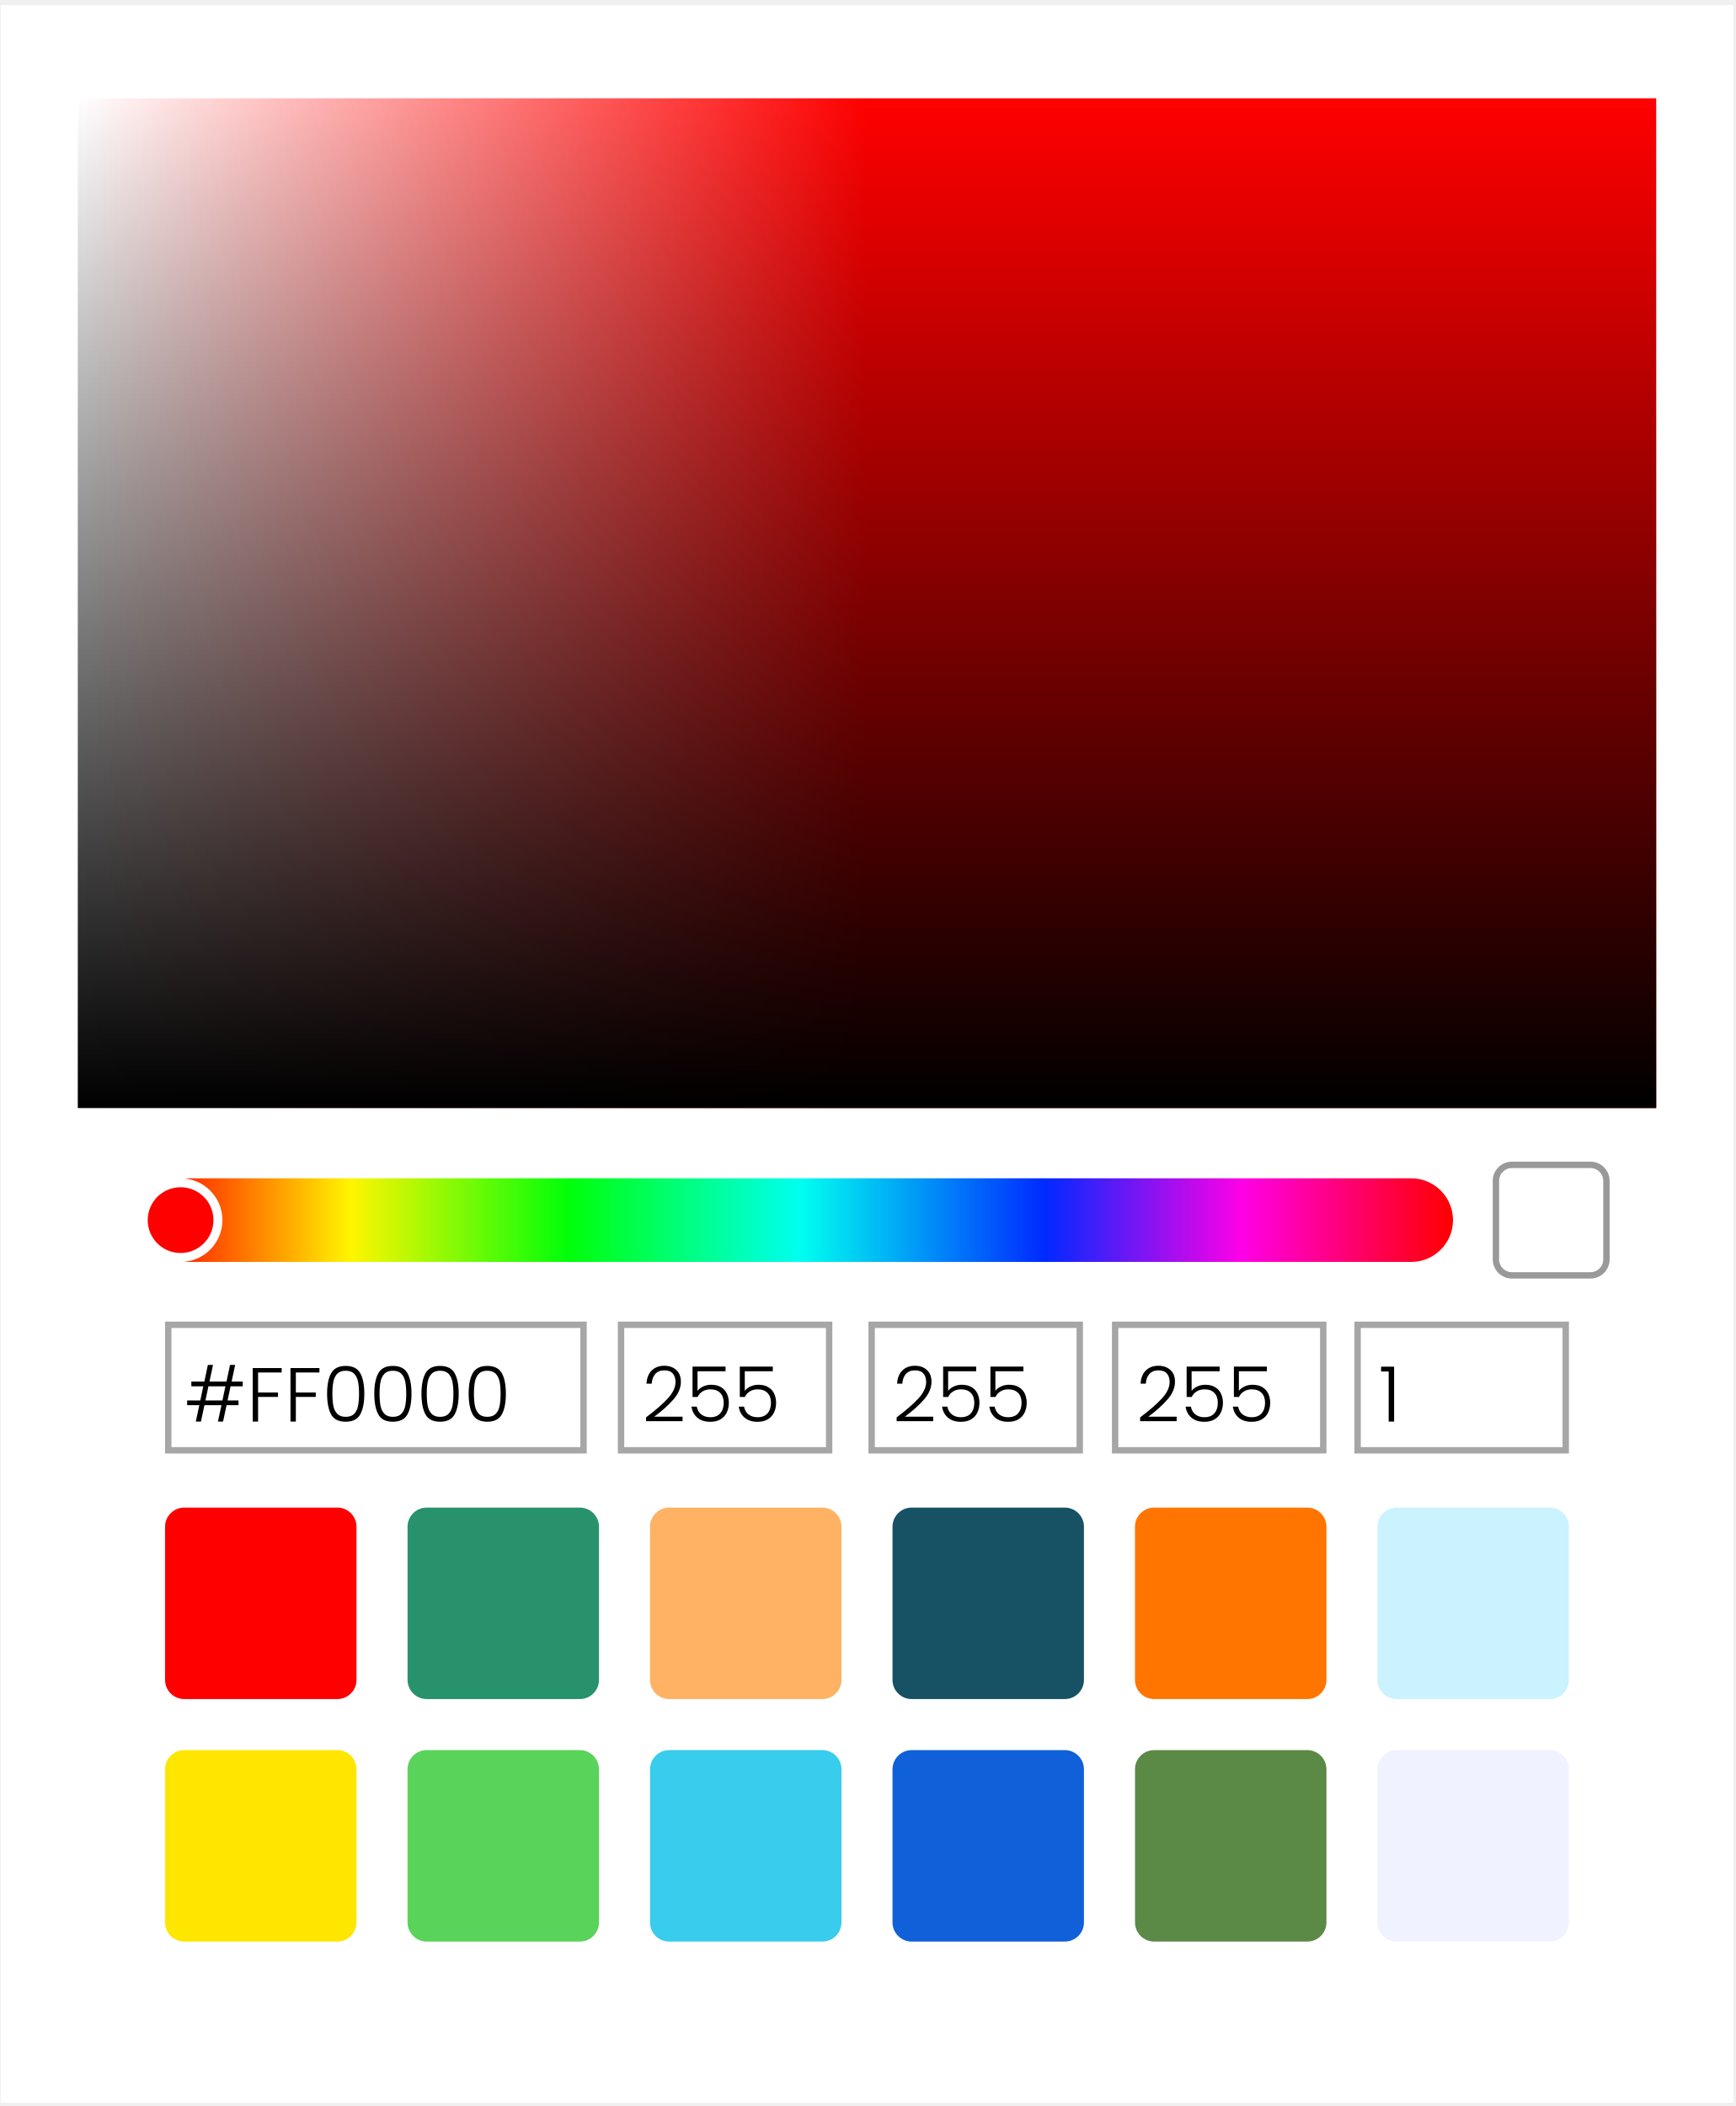
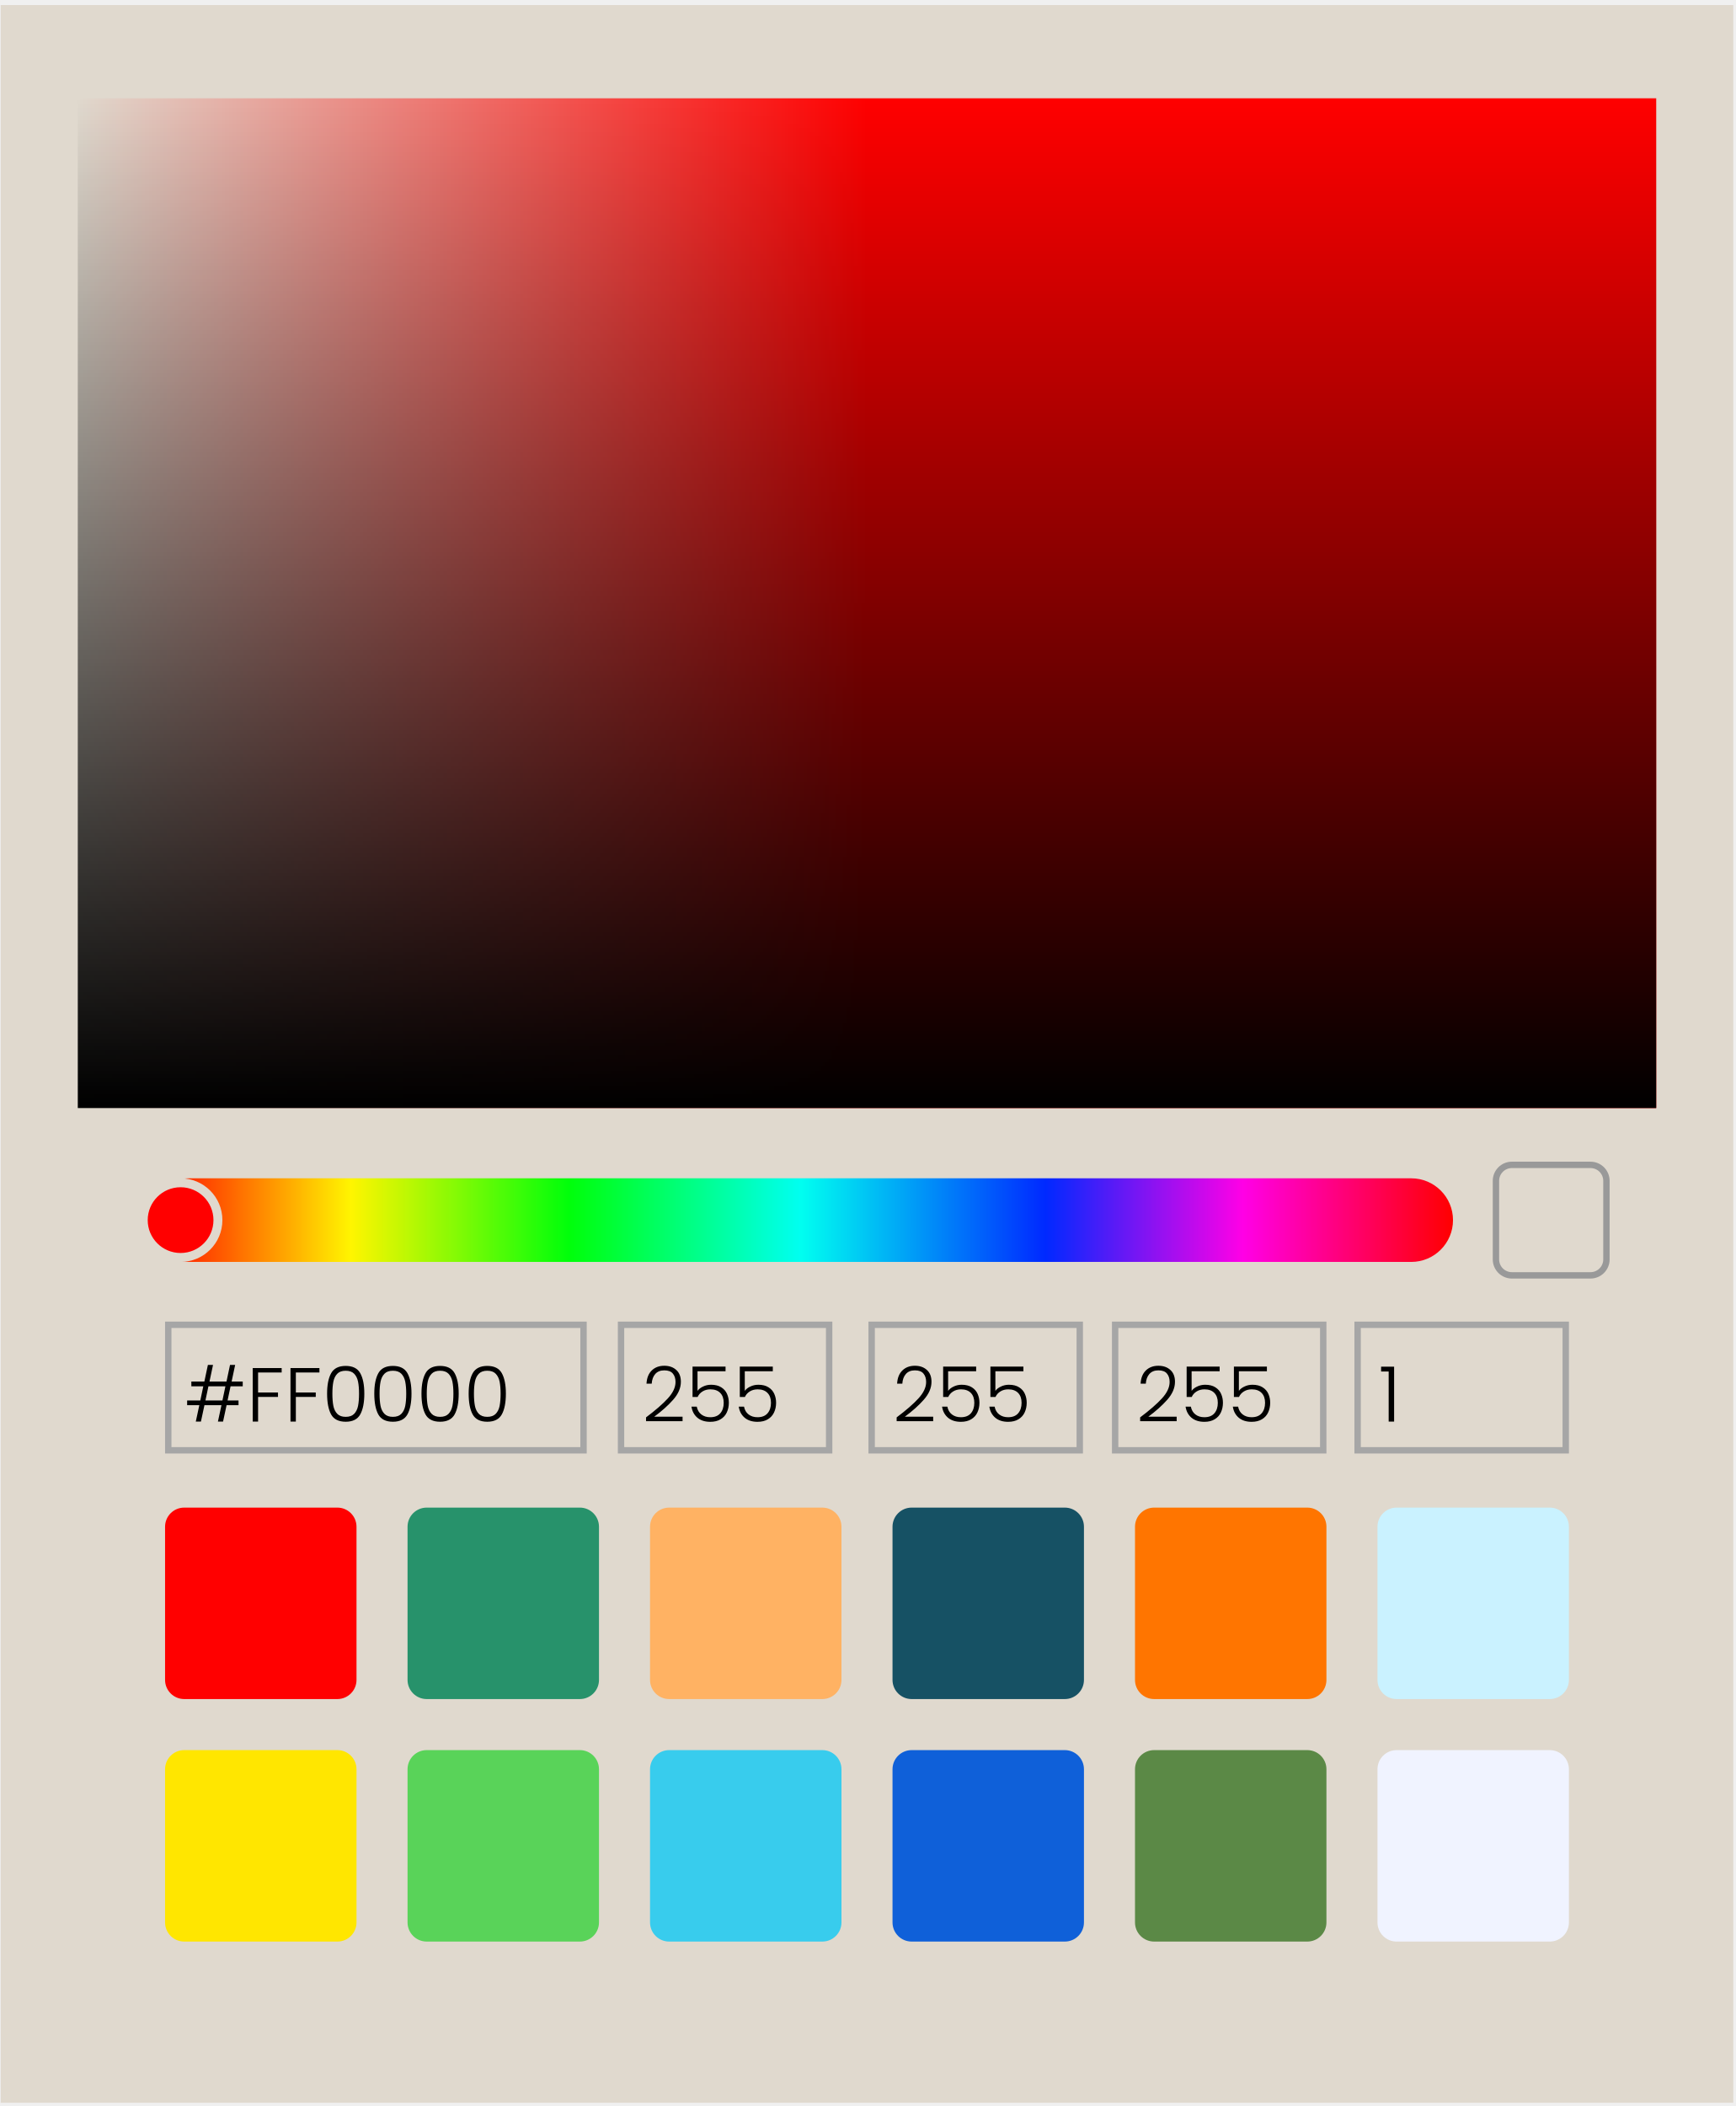
<svg xmlns="http://www.w3.org/2000/svg" width="272" height="330" viewBox="0 0 272 330" fill="none">
-   <rect x="0.113" y="0.791" width="271.511" height="328.697" fill="white" />
-   <rect x="12.19" y="67.453" width="247.358" height="247.424" fill="white" />
+   <rect x="0.113" y="0.791" width="271.511" height="328.697" fill="#E0D9CE" />
+   <rect x="12.19" y="67.453" width="247.358" height="247.424" fill="#E0D9CE" />
  <rect x="12.19" y="15.402" width="247.358" height="158.225" fill="url(#paint0_linear_788_534)" />
  <rect x="12.19" y="15.402" width="247.358" height="158.225" fill="url(#paint1_linear_788_534)" />
  <rect x="25.868" y="236.234" width="30" height="30" rx="3" fill="#FF0000" />
  <rect x="63.868" y="236.234" width="30" height="30" rx="3" fill="#27926B" />
  <rect x="139.868" y="236.234" width="30" height="30" rx="3" fill="#165164" />
  <rect x="101.868" y="236.234" width="30" height="30" rx="3" fill="#FFB263" />
  <rect x="215.868" y="236.234" width="30" height="30" rx="3" fill="#CAF2FF" />
  <rect x="177.868" y="236.234" width="30" height="30" rx="3" fill="#FF7500" />
  <rect x="25.868" y="274.234" width="30" height="30" rx="3" fill="#FFE600" />
  <rect x="63.868" y="274.234" width="30" height="30" rx="3" fill="#59D359" />
  <rect x="139.868" y="274.234" width="30" height="30" rx="3" fill="#0F60D9" />
  <rect x="101.868" y="274.234" width="30" height="30" rx="3" fill="#38CCED" />
  <rect x="215.868" y="274.234" width="30" height="30" rx="3" fill="#F0F3FF" />
  <rect x="177.868" y="274.234" width="30" height="30" rx="3" fill="#5B8946" />
  <rect x="23.006" y="184.635" width="204.697" height="13.104" rx="6.552" fill="url(#paint2_linear_788_534)" />
-   <circle cx="6.552" cy="6.552" r="5.852" transform="matrix(-1 0 0 1 34.8525 184.635)" fill="#FF0000" stroke="white" stroke-width="1.4" />
+   <circle cx="6.552" cy="6.552" r="5.852" transform="matrix(-1 0 0 1 34.8525 184.635)" fill="#FF0000" stroke="#E0D9CE" stroke-width="1.4" />
  <rect x="26.368" y="207.588" width="65.077" height="19.668" stroke="#A6A6A6" />
  <path d="M36.131 217.224L35.663 219.444H37.379V220.188H35.507L34.955 222.756H34.151L34.703 220.188H32.039L31.487 222.756H30.683L31.235 220.188H29.327V219.444H31.391L31.859 217.224H29.987V216.48H32.027L32.579 213.876H33.383L32.831 216.48H35.495L36.047 213.876H36.851L36.299 216.48H38.039V217.224H36.131ZM35.327 217.224H32.663L32.195 219.444H34.859L35.327 217.224ZM44.141 214.368V215.064H40.445V218.196H43.565V218.892H40.445V222.756H39.605V214.368H44.141ZM50.059 214.368V215.064H46.363V218.196H49.483V218.892H46.363V222.756H45.523V214.368H50.059ZM51.261 218.376C51.261 217 51.473 215.932 51.897 215.172C52.321 214.412 53.081 214.032 54.177 214.032C55.273 214.032 56.033 214.412 56.457 215.172C56.881 215.932 57.093 217 57.093 218.376C57.093 219.776 56.881 220.86 56.457 221.628C56.033 222.396 55.273 222.78 54.177 222.78C53.073 222.78 52.309 222.396 51.885 221.628C51.469 220.86 51.261 219.776 51.261 218.376ZM56.265 218.376C56.265 217.632 56.213 217.004 56.109 216.492C56.005 215.98 55.801 215.568 55.497 215.256C55.193 214.944 54.753 214.788 54.177 214.788C53.601 214.788 53.161 214.944 52.857 215.256C52.553 215.568 52.349 215.98 52.245 216.492C52.141 217.004 52.089 217.632 52.089 218.376C52.089 219.144 52.141 219.788 52.245 220.308C52.349 220.82 52.553 221.232 52.857 221.544C53.161 221.856 53.601 222.012 54.177 222.012C54.753 222.012 55.193 221.856 55.497 221.544C55.801 221.232 56.005 220.82 56.109 220.308C56.213 219.788 56.265 219.144 56.265 218.376ZM58.656 218.376C58.656 217 58.867 215.932 59.291 215.172C59.715 214.412 60.475 214.032 61.572 214.032C62.667 214.032 63.428 214.412 63.852 215.172C64.275 215.932 64.487 217 64.487 218.376C64.487 219.776 64.275 220.86 63.852 221.628C63.428 222.396 62.667 222.78 61.572 222.78C60.468 222.78 59.703 222.396 59.279 221.628C58.864 220.86 58.656 219.776 58.656 218.376ZM63.66 218.376C63.66 217.632 63.608 217.004 63.504 216.492C63.4 215.98 63.196 215.568 62.892 215.256C62.587 214.944 62.148 214.788 61.572 214.788C60.995 214.788 60.556 214.944 60.252 215.256C59.947 215.568 59.743 215.98 59.639 216.492C59.535 217.004 59.483 217.632 59.483 218.376C59.483 219.144 59.535 219.788 59.639 220.308C59.743 220.82 59.947 221.232 60.252 221.544C60.556 221.856 60.995 222.012 61.572 222.012C62.148 222.012 62.587 221.856 62.892 221.544C63.196 221.232 63.4 220.82 63.504 220.308C63.608 219.788 63.66 219.144 63.66 218.376ZM66.05 218.376C66.05 217 66.262 215.932 66.686 215.172C67.11 214.412 67.87 214.032 68.966 214.032C70.062 214.032 70.822 214.412 71.246 215.172C71.67 215.932 71.882 217 71.882 218.376C71.882 219.776 71.67 220.86 71.246 221.628C70.822 222.396 70.062 222.78 68.966 222.78C67.862 222.78 67.098 222.396 66.674 221.628C66.258 220.86 66.05 219.776 66.05 218.376ZM71.054 218.376C71.054 217.632 71.002 217.004 70.898 216.492C70.794 215.98 70.59 215.568 70.286 215.256C69.982 214.944 69.542 214.788 68.966 214.788C68.39 214.788 67.95 214.944 67.646 215.256C67.342 215.568 67.138 215.98 67.034 216.492C66.93 217.004 66.878 217.632 66.878 218.376C66.878 219.144 66.93 219.788 67.034 220.308C67.138 220.82 67.342 221.232 67.646 221.544C67.95 221.856 68.39 222.012 68.966 222.012C69.542 222.012 69.982 221.856 70.286 221.544C70.59 221.232 70.794 220.82 70.898 220.308C71.002 219.788 71.054 219.144 71.054 218.376ZM73.445 218.376C73.445 217 73.657 215.932 74.081 215.172C74.505 214.412 75.265 214.032 76.361 214.032C77.457 214.032 78.217 214.412 78.641 215.172C79.065 215.932 79.277 217 79.277 218.376C79.277 219.776 79.065 220.86 78.641 221.628C78.217 222.396 77.457 222.78 76.361 222.78C75.257 222.78 74.493 222.396 74.069 221.628C73.653 220.86 73.445 219.776 73.445 218.376ZM78.449 218.376C78.449 217.632 78.397 217.004 78.293 216.492C78.189 215.98 77.985 215.568 77.681 215.256C77.377 214.944 76.937 214.788 76.361 214.788C75.785 214.788 75.345 214.944 75.041 215.256C74.737 215.568 74.533 215.98 74.429 216.492C74.325 217.004 74.273 217.632 74.273 218.376C74.273 219.144 74.325 219.788 74.429 220.308C74.533 220.82 74.737 221.232 75.041 221.544C75.345 221.856 75.785 222.012 76.361 222.012C76.937 222.012 77.377 221.856 77.681 221.544C77.985 221.232 78.189 220.82 78.293 220.308C78.397 219.788 78.449 219.144 78.449 218.376Z" fill="black" />
  <rect x="97.324" y="207.588" width="32.614" height="19.668" stroke="#A6A6A6" />
  <path d="M101.242 222.096C102.714 220.992 103.85 220.004 104.65 219.132C105.458 218.252 105.862 217.392 105.862 216.552C105.862 216 105.722 215.56 105.442 215.232C105.17 214.896 104.722 214.728 104.098 214.728C103.49 214.728 103.018 214.92 102.682 215.304C102.354 215.68 102.17 216.184 102.13 216.816H101.314C101.362 215.928 101.634 215.24 102.13 214.752C102.634 214.256 103.29 214.008 104.098 214.008C104.874 214.008 105.502 214.228 105.982 214.668C106.462 215.1 106.702 215.716 106.702 216.516C106.702 217.484 106.298 218.424 105.49 219.336C104.69 220.24 103.702 221.124 102.526 221.988H106.966V222.696H101.242V222.096ZM113.702 214.872H109.31V217.944C109.51 217.664 109.802 217.436 110.186 217.26C110.57 217.076 110.986 216.984 111.434 216.984C112.09 216.984 112.626 217.12 113.042 217.392C113.458 217.656 113.758 218.004 113.942 218.436C114.126 218.86 114.218 219.316 114.218 219.804C114.218 220.364 114.11 220.872 113.894 221.328C113.686 221.776 113.362 222.132 112.922 222.396C112.49 222.66 111.95 222.792 111.302 222.792C110.478 222.792 109.81 222.58 109.298 222.156C108.786 221.724 108.474 221.144 108.362 220.416H109.19C109.294 220.944 109.534 221.352 109.91 221.64C110.286 221.928 110.75 222.072 111.302 222.072C111.998 222.072 112.522 221.868 112.874 221.46C113.234 221.044 113.414 220.496 113.414 219.816C113.414 219.152 113.234 218.636 112.874 218.268C112.514 217.892 111.998 217.704 111.326 217.704C110.862 217.704 110.454 217.812 110.102 218.028C109.75 218.244 109.49 218.536 109.322 218.904H108.53V214.14H113.702V214.872ZM121.108 214.872H116.716V217.944C116.916 217.664 117.208 217.436 117.592 217.26C117.976 217.076 118.392 216.984 118.84 216.984C119.496 216.984 120.032 217.12 120.448 217.392C120.864 217.656 121.164 218.004 121.348 218.436C121.532 218.86 121.624 219.316 121.624 219.804C121.624 220.364 121.516 220.872 121.3 221.328C121.092 221.776 120.768 222.132 120.328 222.396C119.896 222.66 119.356 222.792 118.708 222.792C117.884 222.792 117.216 222.58 116.704 222.156C116.192 221.724 115.88 221.144 115.768 220.416H116.596C116.7 220.944 116.94 221.352 117.316 221.64C117.692 221.928 118.156 222.072 118.708 222.072C119.404 222.072 119.928 221.868 120.28 221.46C120.64 221.044 120.82 220.496 120.82 219.816C120.82 219.152 120.64 218.636 120.28 218.268C119.92 217.892 119.404 217.704 118.732 217.704C118.268 217.704 117.86 217.812 117.508 218.028C117.156 218.244 116.896 218.536 116.728 218.904H115.936V214.14H121.108V214.872Z" fill="black" />
  <rect x="136.597" y="207.588" width="32.614" height="19.668" stroke="#A6A6A6" />
  <path d="M140.516 222.096C141.988 220.992 143.124 220.004 143.924 219.132C144.732 218.252 145.136 217.392 145.136 216.552C145.136 216 144.996 215.56 144.716 215.232C144.444 214.896 143.996 214.728 143.372 214.728C142.764 214.728 142.292 214.92 141.956 215.304C141.628 215.68 141.444 216.184 141.404 216.816H140.588C140.636 215.928 140.908 215.24 141.404 214.752C141.908 214.256 142.564 214.008 143.372 214.008C144.148 214.008 144.776 214.228 145.256 214.668C145.736 215.1 145.976 215.716 145.976 216.516C145.976 217.484 145.572 218.424 144.764 219.336C143.964 220.24 142.976 221.124 141.8 221.988H146.24V222.696H140.516V222.096ZM152.975 214.872H148.583V217.944C148.783 217.664 149.075 217.436 149.459 217.26C149.843 217.076 150.259 216.984 150.707 216.984C151.363 216.984 151.899 217.12 152.315 217.392C152.731 217.656 153.031 218.004 153.215 218.436C153.399 218.86 153.491 219.316 153.491 219.804C153.491 220.364 153.383 220.872 153.167 221.328C152.959 221.776 152.635 222.132 152.195 222.396C151.763 222.66 151.223 222.792 150.575 222.792C149.751 222.792 149.083 222.58 148.571 222.156C148.059 221.724 147.747 221.144 147.635 220.416H148.463C148.567 220.944 148.807 221.352 149.183 221.64C149.559 221.928 150.023 222.072 150.575 222.072C151.271 222.072 151.795 221.868 152.147 221.46C152.507 221.044 152.687 220.496 152.687 219.816C152.687 219.152 152.507 218.636 152.147 218.268C151.787 217.892 151.271 217.704 150.599 217.704C150.135 217.704 149.727 217.812 149.375 218.028C149.023 218.244 148.763 218.536 148.595 218.904H147.803V214.14H152.975V214.872ZM160.381 214.872H155.989V217.944C156.189 217.664 156.481 217.436 156.865 217.26C157.249 217.076 157.665 216.984 158.113 216.984C158.769 216.984 159.305 217.12 159.721 217.392C160.137 217.656 160.437 218.004 160.621 218.436C160.805 218.86 160.897 219.316 160.897 219.804C160.897 220.364 160.789 220.872 160.573 221.328C160.365 221.776 160.041 222.132 159.601 222.396C159.169 222.66 158.629 222.792 157.981 222.792C157.157 222.792 156.489 222.58 155.977 222.156C155.465 221.724 155.153 221.144 155.041 220.416H155.869C155.973 220.944 156.213 221.352 156.589 221.64C156.965 221.928 157.429 222.072 157.981 222.072C158.677 222.072 159.201 221.868 159.553 221.46C159.913 221.044 160.093 220.496 160.093 219.816C160.093 219.152 159.913 218.636 159.553 218.268C159.193 217.892 158.677 217.704 158.005 217.704C157.541 217.704 157.133 217.812 156.781 218.028C156.429 218.244 156.169 218.536 156.001 218.904H155.209V214.14H160.381V214.872Z" fill="black" />
  <rect x="174.755" y="207.588" width="32.614" height="19.668" stroke="#A6A6A6" />
  <rect x="212.755" y="207.588" width="32.614" height="19.668" stroke="#A6A6A6" />
  <path d="M178.674 222.096C180.146 220.992 181.282 220.004 182.082 219.132C182.89 218.252 183.294 217.392 183.294 216.552C183.294 216 183.154 215.56 182.874 215.232C182.602 214.896 182.154 214.728 181.53 214.728C180.922 214.728 180.45 214.92 180.114 215.304C179.786 215.68 179.602 216.184 179.562 216.816H178.746C178.794 215.928 179.066 215.24 179.562 214.752C180.066 214.256 180.722 214.008 181.53 214.008C182.306 214.008 182.934 214.228 183.414 214.668C183.894 215.1 184.134 215.716 184.134 216.516C184.134 217.484 183.73 218.424 182.922 219.336C182.122 220.24 181.134 221.124 179.958 221.988H184.398V222.696H178.674V222.096ZM191.133 214.872H186.741V217.944C186.941 217.664 187.233 217.436 187.617 217.26C188.001 217.076 188.417 216.984 188.865 216.984C189.521 216.984 190.057 217.12 190.473 217.392C190.889 217.656 191.189 218.004 191.373 218.436C191.557 218.86 191.649 219.316 191.649 219.804C191.649 220.364 191.541 220.872 191.325 221.328C191.117 221.776 190.793 222.132 190.353 222.396C189.921 222.66 189.381 222.792 188.733 222.792C187.909 222.792 187.241 222.58 186.729 222.156C186.217 221.724 185.905 221.144 185.793 220.416H186.621C186.725 220.944 186.965 221.352 187.341 221.64C187.717 221.928 188.181 222.072 188.733 222.072C189.429 222.072 189.953 221.868 190.305 221.46C190.665 221.044 190.845 220.496 190.845 219.816C190.845 219.152 190.665 218.636 190.305 218.268C189.945 217.892 189.429 217.704 188.757 217.704C188.293 217.704 187.885 217.812 187.533 218.028C187.181 218.244 186.921 218.536 186.753 218.904H185.961V214.14H191.133V214.872ZM198.539 214.872H194.147V217.944C194.347 217.664 194.639 217.436 195.023 217.26C195.407 217.076 195.823 216.984 196.271 216.984C196.927 216.984 197.463 217.12 197.879 217.392C198.295 217.656 198.595 218.004 198.779 218.436C198.963 218.86 199.055 219.316 199.055 219.804C199.055 220.364 198.947 220.872 198.731 221.328C198.523 221.776 198.199 222.132 197.759 222.396C197.327 222.66 196.787 222.792 196.139 222.792C195.315 222.792 194.647 222.58 194.135 222.156C193.623 221.724 193.311 221.144 193.199 220.416H194.027C194.131 220.944 194.371 221.352 194.747 221.64C195.123 221.928 195.587 222.072 196.139 222.072C196.835 222.072 197.359 221.868 197.711 221.46C198.071 221.044 198.251 220.496 198.251 219.816C198.251 219.152 198.071 218.636 197.711 218.268C197.351 217.892 196.835 217.704 196.163 217.704C195.699 217.704 195.291 217.812 194.939 218.028C194.587 218.244 194.327 218.536 194.159 218.904H193.367V214.14H198.539V214.872Z" fill="black" />
  <path d="M216.434 214.908V214.152H218.474V222.756H217.622V214.908H216.434Z" fill="black" />
-   <rect x="234.433" y="182.529" width="17.314" height="17.314" rx="2.5" fill="white" stroke="#999999" />
+   <rect x="234.433" y="182.529" width="17.314" height="17.314" rx="2.5" fill="#E0D9CE" stroke="#999999" />
  <defs>
    <linearGradient id="paint0_linear_788_534" x1="135.868" y1="15.402" x2="12.19" y2="15.402" gradientUnits="userSpaceOnUse">
      <stop stop-color="#FF0000" />
-       <stop offset="1" stop-color="white" />
+       <stop offset="1" stop-color="#E0D9CE" />
    </linearGradient>
    <linearGradient id="paint1_linear_788_534" x1="135.868" y1="15.402" x2="135.868" y2="173.627" gradientUnits="userSpaceOnUse">
      <stop stop-opacity="0" />
      <stop offset="1" />
    </linearGradient>
    <linearGradient id="paint2_linear_788_534" x1="23.006" y1="191.187" x2="227.703" y2="191.187" gradientUnits="userSpaceOnUse">
      <stop stop-color="#FF0000" />
      <stop offset="0.156" stop-color="#FFF500" />
      <stop offset="0.323" stop-color="#00FF0A" />
      <stop offset="0.5" stop-color="#00FFF0" />
      <stop offset="0.688" stop-color="#0029FF" />
      <stop offset="0.839" stop-color="#FF00E6" />
      <stop offset="1" stop-color="#FF0000" />
    </linearGradient>
  </defs>
</svg>
